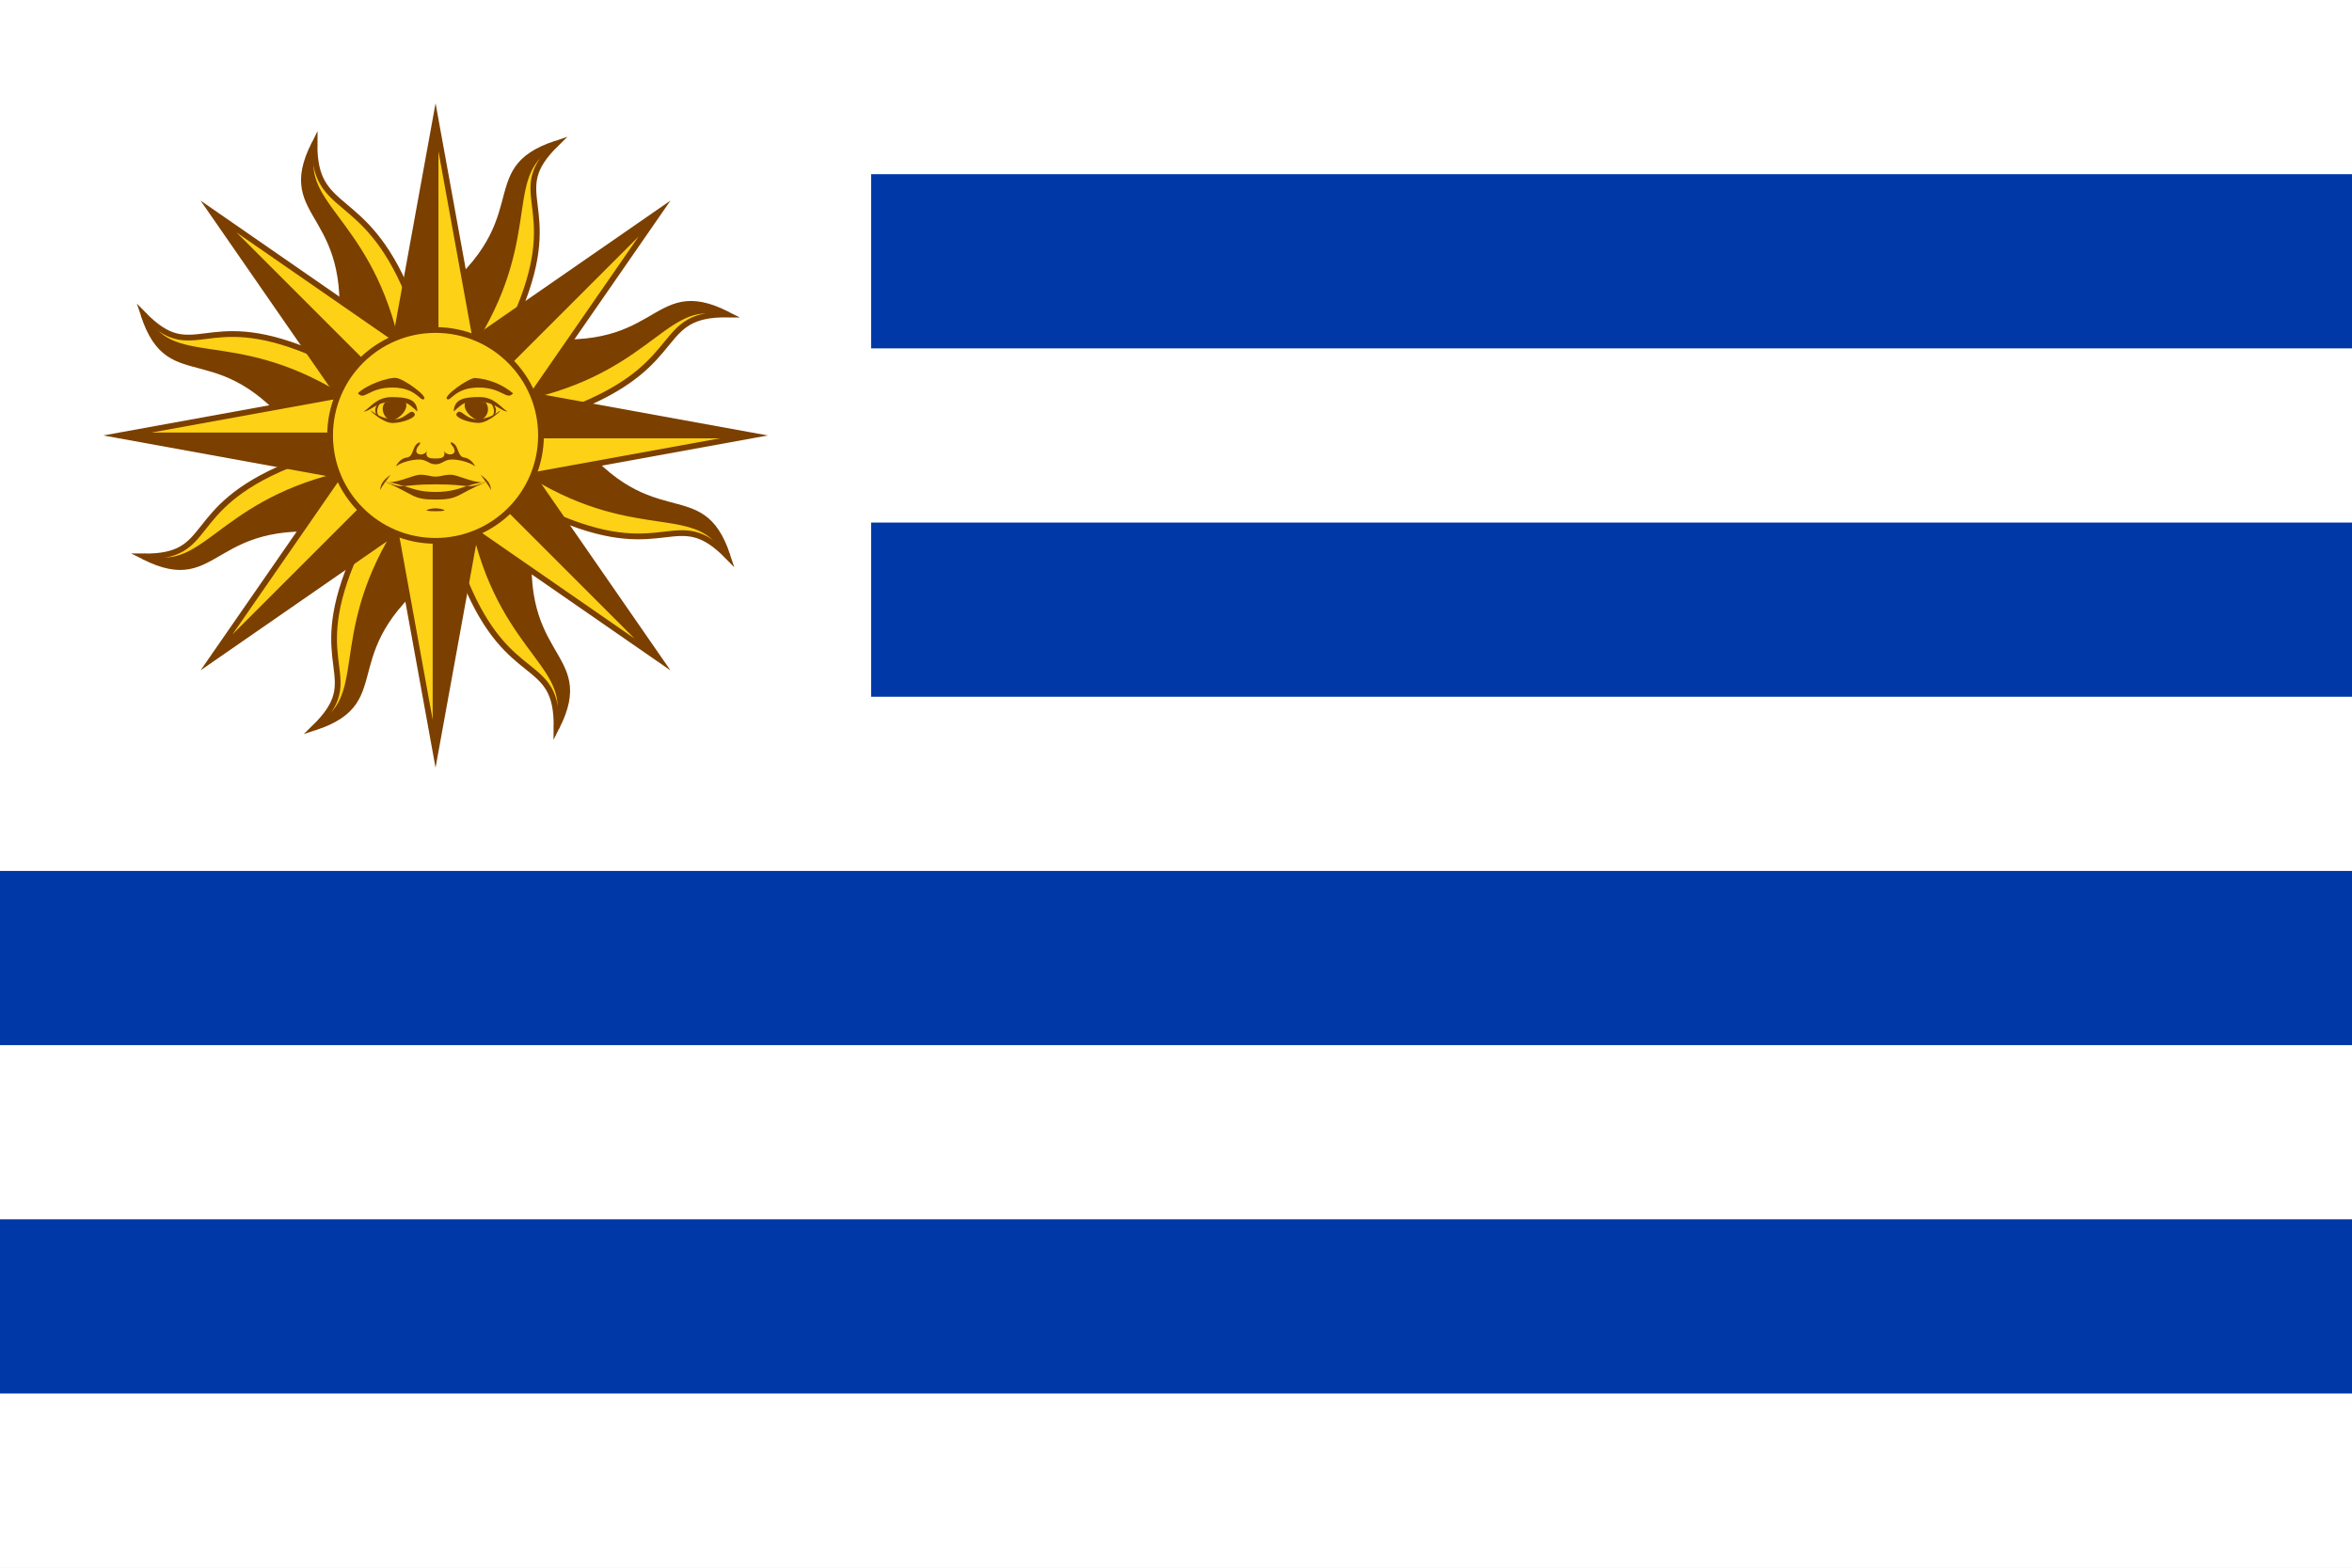
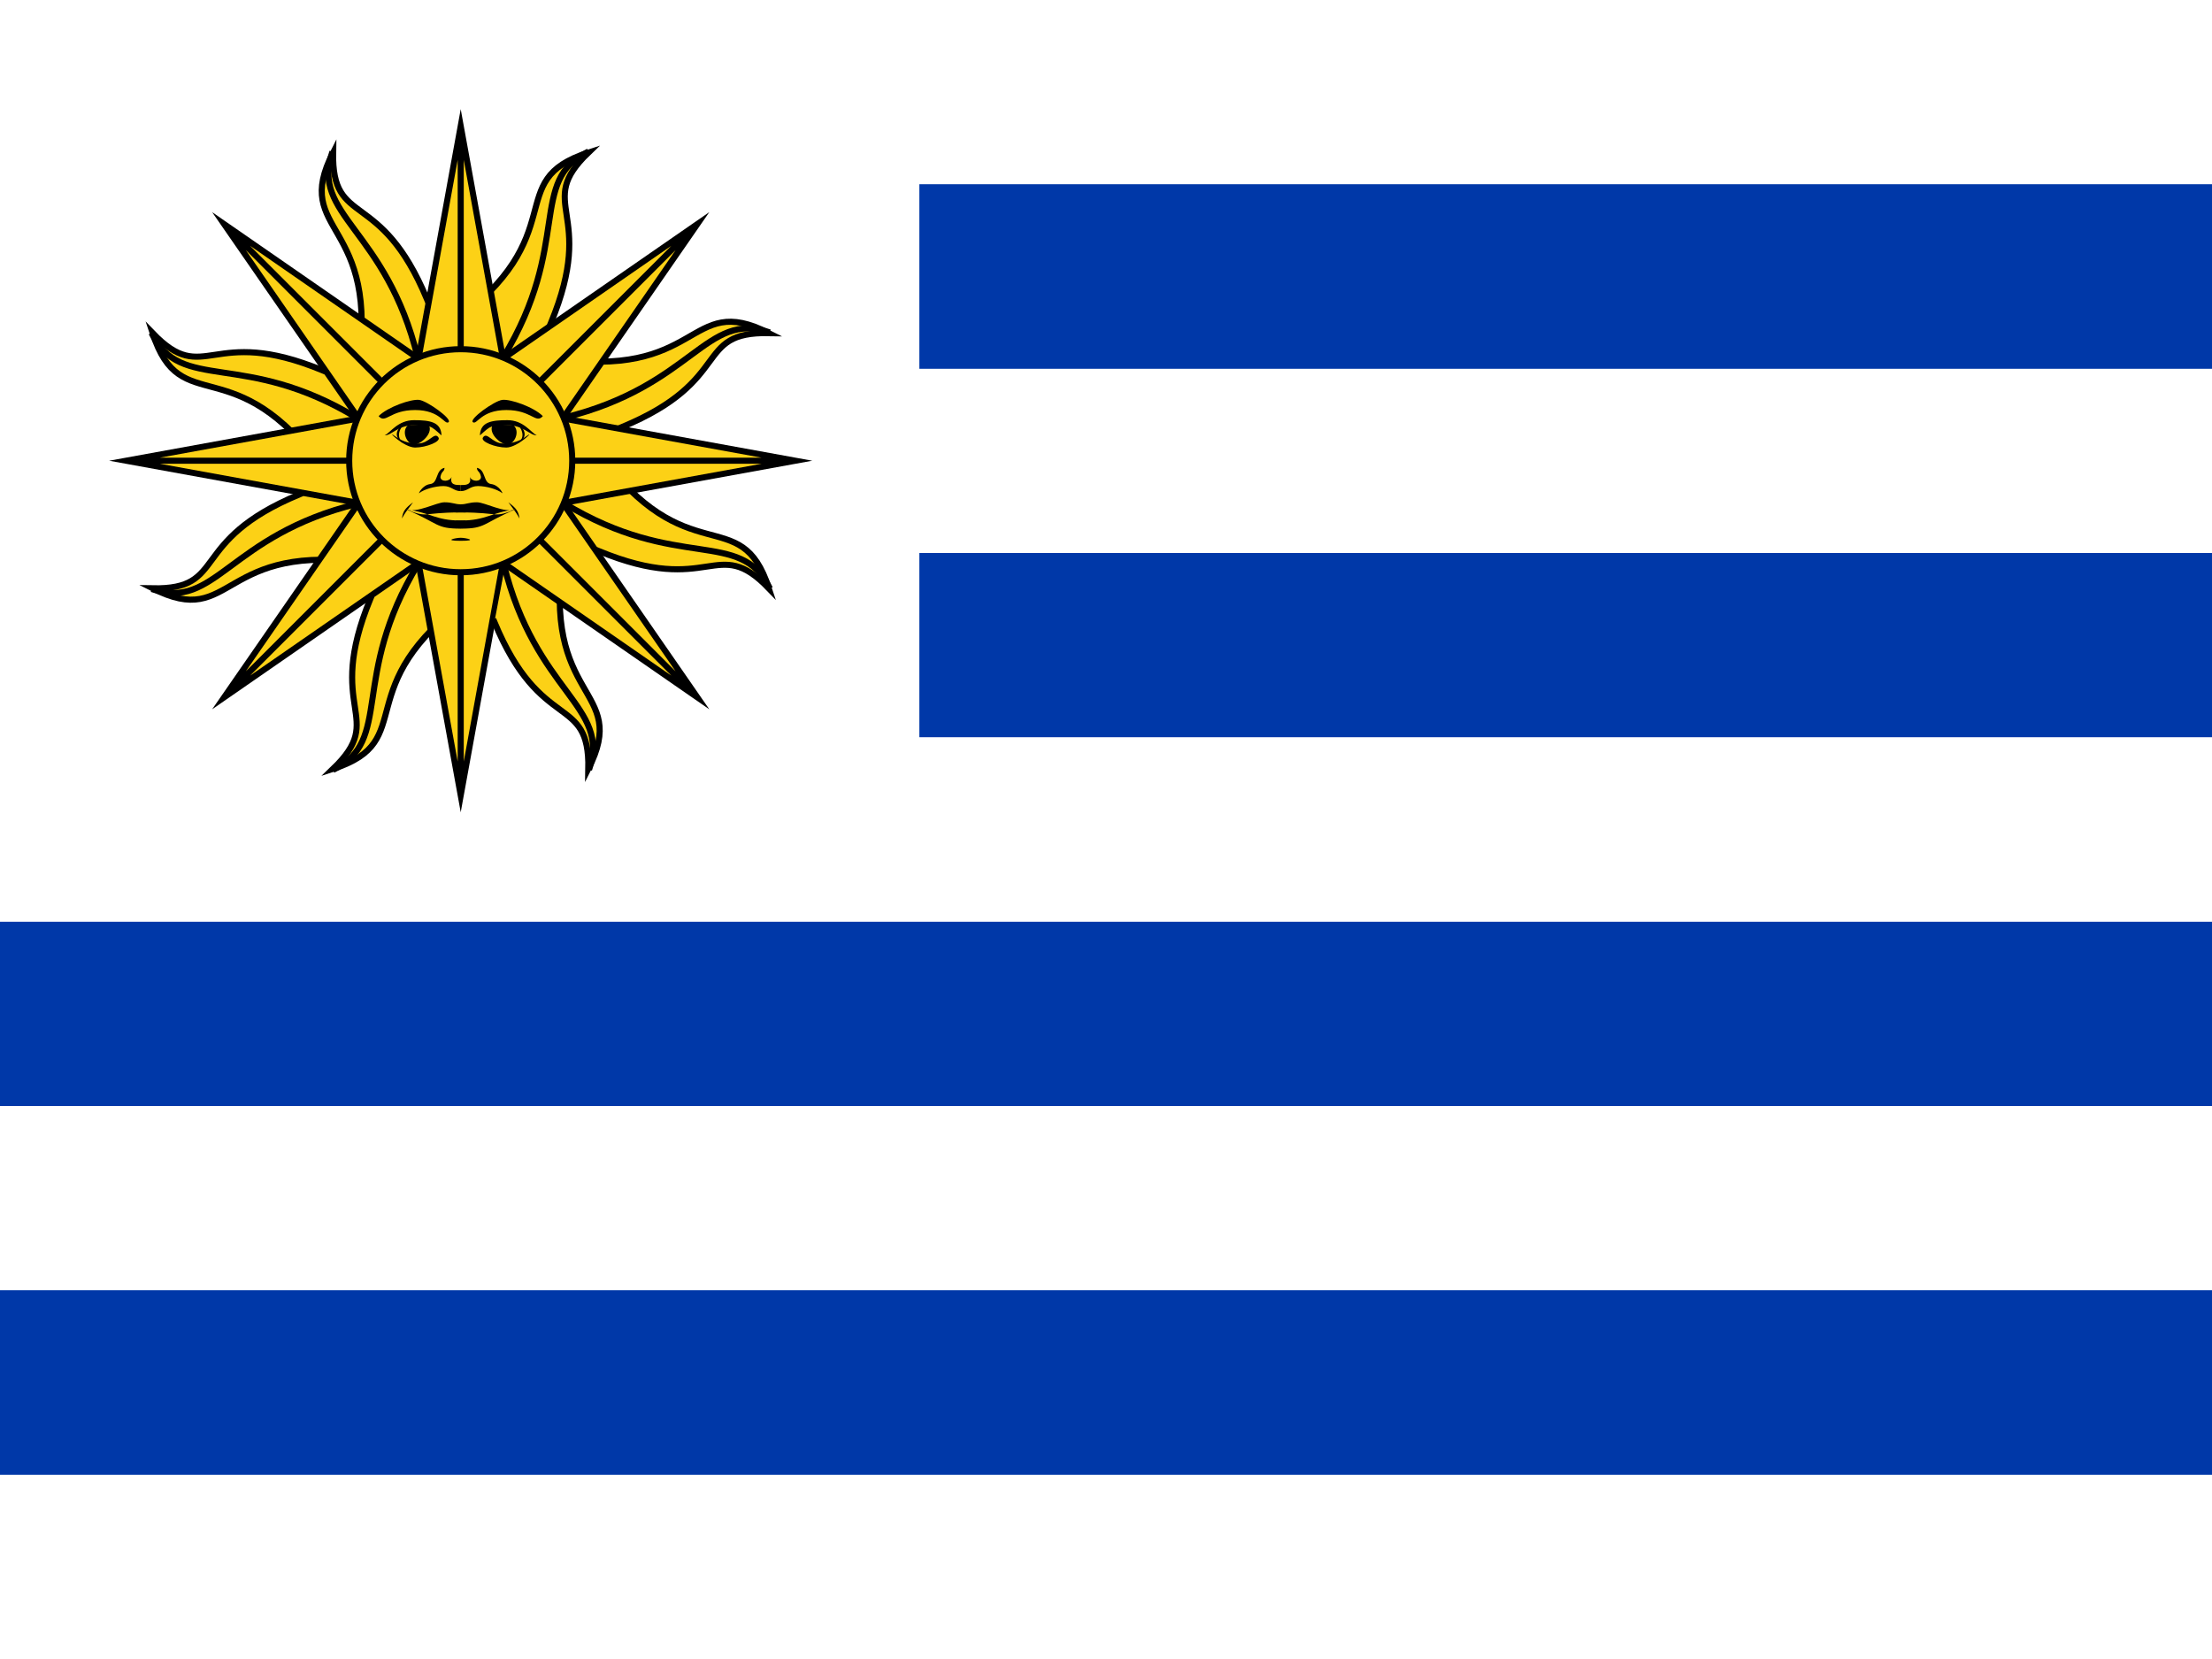
- <svg xmlns="http://www.w3.org/2000/svg" xmlns:xlink="http://www.w3.org/1999/xlink" viewBox="-5 -5 945 630">
-   <style>.C{stroke-width:.6}.D{stroke-linecap:square}.E{stroke-width:.27}.F{fill:#7b3f00}.G{stroke-width:.61}.H{fill:#fcd116}</style>
-   <defs>
-     <path id="A" d="M1.5 9 .2 11.03l.1.02c-.99 6.45.12 10.63.93 13.88.41 1.63.75 3.03.69 4.37a5.66 5.66 0 0 1-.71 2.54C5.86 26.68-1.46 24.12 6 12z" class="D E F" />
-     <path id="B" fill="none" d="M0 11c-2 13 4.5 17 0 22" />
-     <path id="C" d="M0 0h-6l6 33L6 0zv33" />
-     <path id="D" stroke="none" d="M0 0h6zv33L6 0" class="F" />
-   </defs>
-   <path fill="#fff" d="M-5-5h945v630H-5z" />
-   <path fill="#0038a8" d="M345 65h595v70H345zm0 140h595v70H345zM-5 345h945v70H-5zm0 140h945v70H-5z" />
-   <g transform="translate(234.285 -392.52)scale(3.7795)">
-     <g stroke="#7b3f00" stroke-miterlimit="20">
-       <g class="H">
-         <path d="m-19.11 157.89 3.07 4.58c-12.6 9.12-4.91 14.51-13.83 17.42 5.55-5.42-.73-6.25 3.94-17.55" class="D G" />
-         <g transform="matrix(.3898 .9411 -.9411 .3898 -17.009 148.833)">
-           <g class="D">
-             <path d="M1.5 9 6 12c-8 13 1 15-6 21 3-7-3.01-5.58-3.01-17.58" class="C" />
-             <use xlink:href="#A" class="E" />
-           </g>
-           <use xlink:href="#B" class="C" />
+ <svg xmlns="http://www.w3.org/2000/svg" xmlns:xlink="http://www.w3.org/1999/xlink" id="flag-icons-uy" viewBox="0 0 640 480">
+   <path fill="#fff" d="M0 0h640v480H0z" />
+   <path fill="#0038a8" d="M266 53.3h374v53.4H266zm0 106.7h374v53.3H266zM0 266.7h640V320H0zm0 106.6h640v53.4H0z" />
+   <g fill="#fcd116" stroke="#000" stroke-miterlimit="20" stroke-width=".6" transform="translate(133.3 133.3)scale(2.93333)">
+     <g id="uy-c">
+       <g id="uy-b">
+         <g id="uy-a">
+           <path stroke-linecap="square" d="m-2 8.9 3 4.5c-12.4 9-4.9 14.2-13.6 17 5.4-5.2-.9-5.7 3.7-16.8" />
+           <path fill="none" d="M-4.2 10.2c-6.8 11.2-2.4 17.4-8.4 20.3" />
+           <path d="M0 0h6L0 33-6 0h6v33" />
        </g>
-         <path d="m-17.01 148.83-4.32-4.32-19.45 28.09 28.09-19.45-4.32-4.32-23.77 23.77" class="G" />
-         <g transform="matrix(-.3898 .9412 -.941 -.3898 -17.009 148.833)">
-           <g class="D">
-             <path d="M1.5 9 6 12c-8 13 1 15-6 21 3-7-3.03-5.45-3.03-17.45" class="C" />
-             <use xlink:href="#A" class="E" />
-           </g>
-           <use xlink:href="#B" class="C" />
-         </g>
-         <g class="C" transform="matrix(0 1.0187 -1.0186 0 -17.009 148.833)">
-           <use xlink:href="#C" />
-           <use xlink:href="#D" />
-         </g>
-         <g transform="matrix(-.9411 .3898 -.3898 -.9411 -17.009 148.833)">
-           <g class="D">
-             <path d="M1.5 9 6 12c-8 13 1 15-6 21 3-7-3.02-6.24-3.02-18.24" class="C" />
-             <use xlink:href="#A" class="E" />
-           </g>
-           <use xlink:href="#B" class="C" />
-         </g>
-         <g class="C" transform="scale(-1.0187)rotate(-45 -168.018 -93.21)">
-           <use xlink:href="#C" />
-           <use xlink:href="#D" />
-         </g>
-         <g transform="rotate(-157.5 6.298 76.108)scale(1.0186)">
-           <g class="D">
-             <path d="M1.5 9 6 12c-8 13 1 15-6 21 3-7-3.01-5.46-3.01-17.46" class="C" />
-             <use xlink:href="#A" class="E" />
-           </g>
-           <use xlink:href="#B" class="C" />
-         </g>
-         <g class="C" transform="rotate(180 -8.504 74.417)scale(1.0186)">
-           <use xlink:href="#C" />
-           <use xlink:href="#D" />
-         </g>
-         <g transform="rotate(-112.5 41.22 80.1)scale(1.0186)">
-           <g class="D">
-             <path d="M1.5 9 6 12c-8 13 1 15-6 21 3-7-2.95-5.79-2.95-17.79" class="C" />
-             <use xlink:href="#A" class="E" />
-           </g>
-           <use xlink:href="#B" class="C" />
-         </g>
-         <g class="C" transform="rotate(-135 22.32 77.94)scale(1.0186)">
-           <use xlink:href="#C" />
-           <use xlink:href="#D" />
-         </g>
-         <g transform="matrix(.3898 -.941 .9412 .3898 -17.009 148.833)">
-           <g class="D">
-             <path d="M1.5 9 6 12c-8 13 1 15-6 21 3-7-3.02-5.59-3.02-17.59" class="C" />
-             <use xlink:href="#A" class="E" />
-           </g>
-           <use xlink:href="#B" class="C" />
-         </g>
-         <g class="C" transform="matrix(0 -1.0186 1.0187 0 -17.009 148.833)">
-           <use xlink:href="#C" />
-           <use xlink:href="#D" />
-         </g>
-         <g transform="matrix(.9411 -.3898 .3898 .9411 -17.009 148.833)">
-           <g class="D">
-             <path d="M1.5 9 6 12c-8 13 1 15-6 21 3-7-2.98-5.66-2.98-17.66" class="C" />
-             <use xlink:href="#A" class="E" />
-           </g>
-           <use xlink:href="#B" class="C" />
-         </g>
-         <g class="C" transform="scale(1.0187)rotate(-45 168.018 93.21)">
-           <use xlink:href="#C" />
-           <use xlink:href="#D" />
-         </g>
+         <use xlink:href="#uy-a" width="100%" height="100%" transform="rotate(45)" />
      </g>
-       <path stroke-width=".28" d="m-19.1 157.89-2.02 1.4.09.05c-3.44 5.68-4.03 10.05-4.53 13.43-.25 1.69-.48 3.14-1.06 4.38a5.76 5.76 0 0 1-1.66 2.11c6.38-3.04.5-8.3 12.24-16.8z" class="F" />
-       <g class="G">
-         <path fill="none" d="M-21.3 159.19c-6.95 11.45-2.39 17.75-8.58 20.7" />
-         <path d="M-17.01 148.83h-6.11l6.11 33.62 6.11-33.62h-6.11v33.62" class="H" />
-       </g>
+       <use xlink:href="#uy-b" width="100%" height="100%" transform="rotate(90)" />
    </g>
-     <g class="F">
-       <path d="M-17.01 148.83h6.11zv33.62l6.11-33.62" />
-       <path d="m-17.01 148.83 4.32 4.32zl-23.77 23.77 28.09-19.45" />
+     <use xlink:href="#uy-c" width="100%" height="100%" transform="scale(-1)" />
+     <circle r="11" />
+   </g>
+   <g transform="translate(133.3 133.3)scale(.29333)">
+     <g id="uy-d">
+       <path d="M81-44c-7 8-11-6-36-6S16-35 12-38s21-21 29-22 31 7 40 16m-29 9c7 6 1 19-6 19S26-28 32-36" />
+       <path d="M19-26c1-12 11-14 27-14s23 12 29 15c-7 0-13-10-29-10s-16 0-27 10m3 2c4-6 9 6 20 6s17-3 24-8-10 12-21 12-26-6-23-10" />
+       <path d="M56-17c13-7 5-17 0-19 2 2 10 12 0 19M0 43c6 0 8-2 16-2s27 11 38 7c-23 9-14 3-54 3h-5m63 6c-4-7-3-5-11-16 8 6 10 9 11 16M0 67c25 0 21-5 54-19-24 3-29 11-54 11h-5m5-29c7 0 9-5 17-5s19 3 24 7c1 1-3-8-11-9S25 9 16 7c0 4 3 3 4 9 0 5-9 5-11 0 2 8-4 8-9 8" />
    </g>
-     <circle cx="-17.01" cy="148.83" r="11.21" stroke="#7b3f00" class="G H" />
-     <g class="F">
-       <path d="M-8.76 144.35c-.71.81-1.12-.61-3.67-.61s-2.95 1.53-3.36 1.22 2.14-2.14 2.95-2.24a7.2 7.2 0 0 1 4.07 1.63m-2.95.92a1.2 1.2 0 0 1-.61 1.94c-.71 0-2.04-1.22-1.43-2.04" />
-       <path d="M-15.07 146.18c.1-1.22 1.12-1.43 2.75-1.43s2.34 1.22 2.95 1.53c-.71 0-1.32-1.02-2.95-1.02s-1.63 0-2.75 1.02m.31.2c.41-.61.92.61 2.04.61a3.7 3.7 0 0 0 2.44-.81c.71-.51-1.02 1.22-2.14 1.22s-2.65-.61-2.34-1.02m-7.95-1.32c-.51.2-1.32 1.22 0 1.94-1.02-.71-.2-1.73 0-1.94" />
-       <path d="M-11.3 145.17c.2.2 1.02 1.22 0 1.94 1.32-.71.51-1.73 0-1.94m-7.33 4.38c-.92.2-.61 1.53-1.43 1.63s-1.22 1.02-1.12.92c.51-.41 1.63-.71 2.44-.71s1.02.51 1.73.51.92-.51 1.73-.51 1.94.31 2.44.71c.1.1-.31-.81-1.12-.92s-.51-1.43-1.43-1.63c0 .41.31.31.41.92 0 .51-.92.51-1.12 0 .2.81-.41.81-.92.81s-1.12 0-.92-.81c-.2.51-1.12.51-1.12 0 .1-.61.41-.51.41-.92zm-3.16 3.46c-.81.61-1.02.92-1.12 1.63a7 7 0 0 1 .55-.85l-.14-.06.17.02z" />
-       <path d="m-22.34 153.75-.01.02c.13.03.26.04.4.04zm.39.06a11.4 11.4 0 0 1 1.59.41c.57-.04 1.36-.19 3.35-.19s2.78.14 3.35.19a11.4 11.4 0 0 1 1.59-.41c-1.12 0-2.62-.8-3.31-.8-.81 0-1.02.2-1.63.2s-.81-.2-1.63-.2c-.69 0-2.19.8-3.31.8m9.88 0c.14 0 .28-.01.4-.04l-.01-.02z" />
-       <path d="m-11.68 153.75.17-.02-.14.06a7 7 0 0 1 .55.85c-.1-.71-.31-1.02-1.12-1.63z" />
-       <path d="M-11.65 153.78c-1.07.4-1.44.47-2.01.43-.97.31-1.76.63-3.35.63s-2.38-.32-3.35-.63c-.57.04-.94-.03-2-.44 3.19 1.38 2.85 1.88 5.35 1.88s2.16-.5 5.36-1.87m-10.71-.01c-.04-.03-.1-.04-.15-.05zm10.71 0 .15-.05a.8.8 0 0 1-.16.04zM-25.263 144.35c.714.815 1.121-.612 3.669-.612s2.955 1.529 3.362 1.223-2.14-2.14-2.955-2.242-3.159.714-4.076 1.63m2.955.918c-.713.611-.102 1.936.612 1.936s2.038-1.223 1.426-2.038" />
-       <path d="M-18.945 146.184c-.102-1.223-1.12-1.427-2.751-1.427s-2.344 1.223-2.955 1.529c.713 0 1.324-1.02 2.955-1.02s1.63 0 2.751 1.02m-.306.204c-.407-.612-.917.611-2.038.611s-1.732-.306-2.445-.815 1.019 1.223 2.14 1.223 2.649-.612 2.343-1.02M-17.01 156.58c-.51 0-1.83.31 0 .31s.51-.31 0-.31" />
-     </g>
+     <use xlink:href="#uy-d" width="100%" height="100%" transform="scale(-1 1)" />
+     <path d="M0 76c-5 0-18 3 0 3s5-3 0-3" />
  </g>
</svg>
